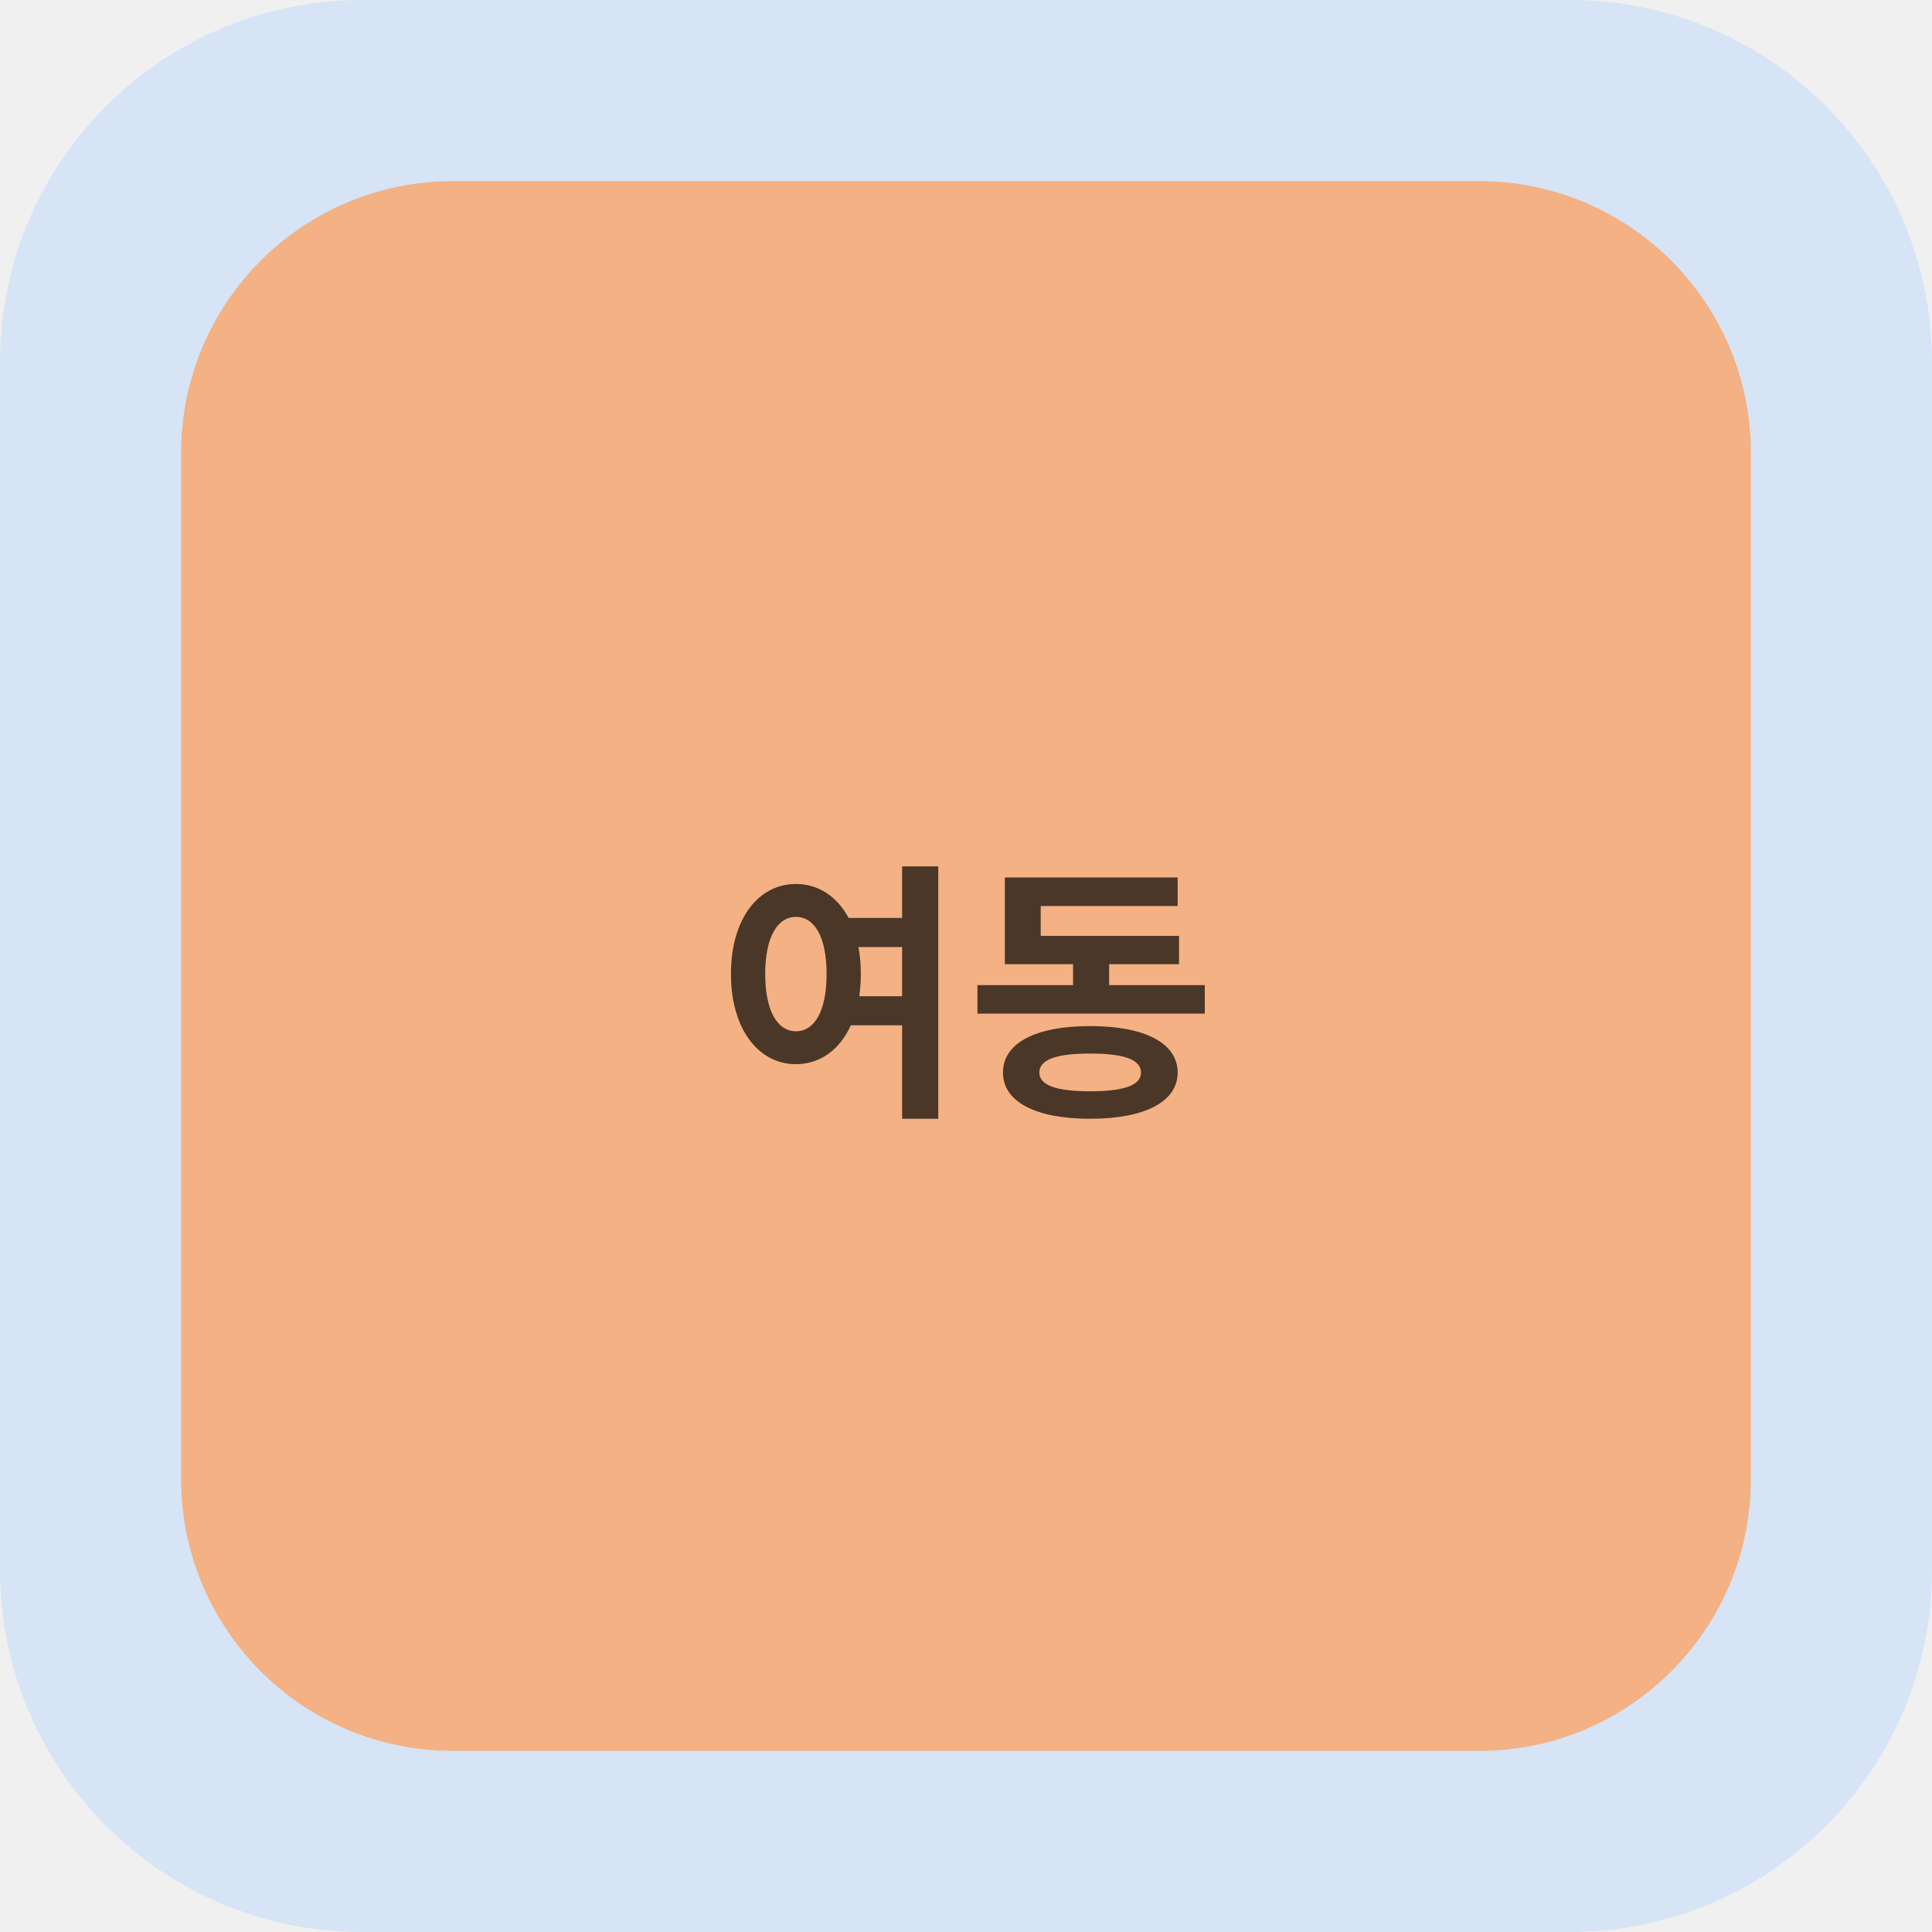
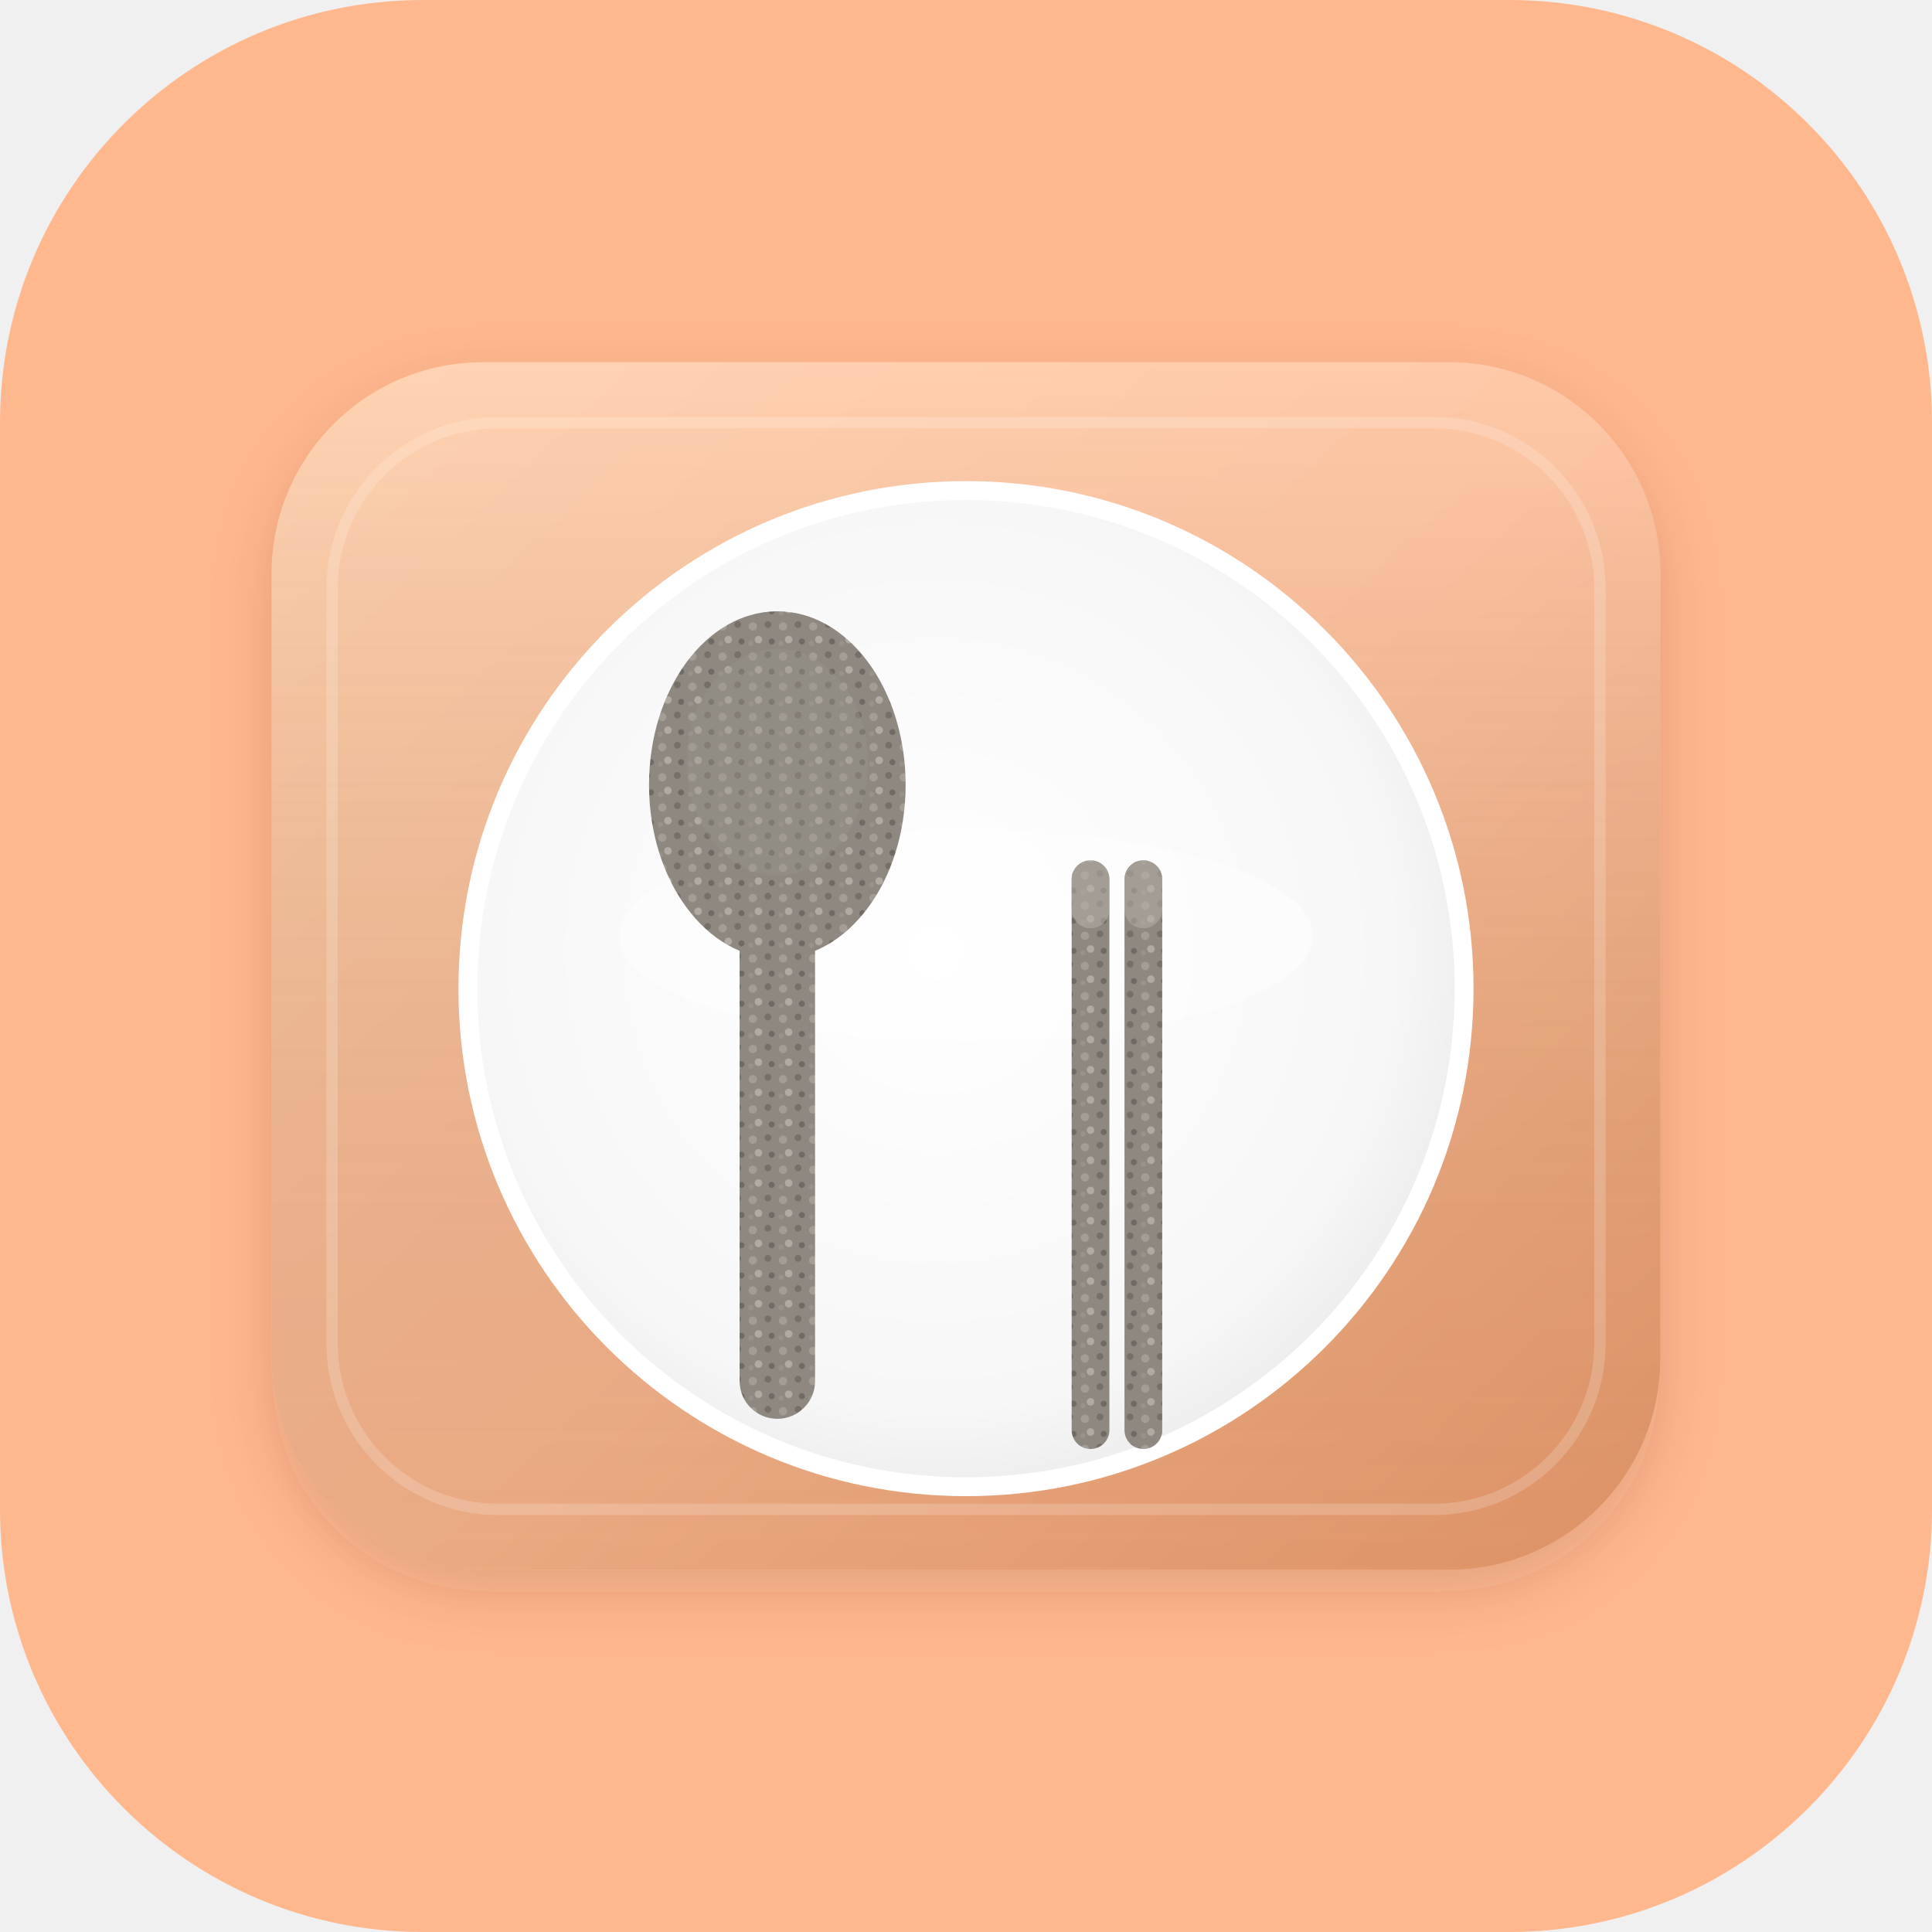
- <svg xmlns="http://www.w3.org/2000/svg" viewBox="0 0 512 512">
-   <rect width="512" height="512" rx="96" fill="#D6E4F5" />
-   <rect x="48" y="48" width="416" height="416" rx="72" fill="#F4B183" />
-   <text x="256" y="290" text-anchor="middle" font-family="sans-serif" font-size="72" font-weight="800" fill="#4A3728">여동</text>
+ <svg xmlns="http://www.w3.org/2000/svg" viewBox="0 0 512 512" fill="none">
+   <defs>
+     <linearGradient id="apricotPlate" x1="96" y1="88" x2="416" y2="424" gradientUnits="userSpaceOnUse">
+       <stop offset="0" stop-color="#FFC89E" />
+       <stop offset="0.55" stop-color="#FFB88E" />
+       <stop offset="1" stop-color="#F0A06E" />
+     </linearGradient>
+     <linearGradient id="plateRim" x1="256" y1="96" x2="256" y2="416" gradientUnits="userSpaceOnUse">
+       <stop offset="0" stop-color="#FFFFFF" stop-opacity="0.22" />
+       <stop offset="1" stop-color="#000000" stop-opacity="0.08" />
+     </linearGradient>
+     <radialGradient id="whitePlate" cx="0" cy="0" r="1" gradientUnits="userSpaceOnUse" gradientTransform="translate(248 252) rotate(90) scale(148)">
+       <stop offset="0" stop-color="#FFFFFF" />
+       <stop offset="0.82" stop-color="#F7F7F7" />
+       <stop offset="1" stop-color="#ECECEC" />
+     </radialGradient>
+     <pattern id="melange" width="8" height="8" patternUnits="userSpaceOnUse">
+       <rect width="8" height="8" fill="#8E8880" />
+       <circle cx="1.5" cy="2" r="1.1" fill="#A39D95" />
+       <circle cx="5.5" cy="1.5" r="0.9" fill="#767069" />
+       <circle cx="3" cy="5.5" r="1" fill="#B0AAA2" />
+       <circle cx="6.5" cy="6" r="0.8" fill="#6F6A63" />
+       <circle cx="1" cy="6.5" r="0.7" fill="#98928A" />
+     </pattern>
+     <filter id="softShadow" x="-20%" y="-20%" width="140%" height="140%">
+       <feDropShadow dx="0" dy="6" stdDeviation="8" flood-color="#4A3728" flood-opacity="0.16" />
+     </filter>
+   </defs>
+   <rect width="512" height="512" rx="112" fill="#FFB88E" />
+   <g filter="url(#softShadow)">
+     <rect x="72" y="96" width="368" height="320" rx="56" fill="url(#apricotPlate)" />
+     <rect x="72" y="96" width="368" height="320" rx="56" fill="url(#plateRim)" />
+     <rect x="88" y="112" width="336" height="288" rx="44" fill="none" stroke="#FFFFFF" stroke-opacity="0.18" stroke-width="3" />
+   </g>
+   <circle cx="256" cy="262" r="132" fill="url(#whitePlate)" />
+   <circle cx="256" cy="262" r="132" fill="none" stroke="#FFFFFF" stroke-width="5" />
+   <ellipse cx="256" cy="248" rx="92" ry="28" fill="#FFFFFF" opacity="0.45" />
+   <g transform="translate(206 156)">
+     <rect x="-10" y="72" width="20" height="148" rx="10" fill="url(#melange)" />
+     <ellipse cx="0" cy="52" rx="34" ry="46" fill="url(#melange)" />
+     <ellipse cx="0" cy="46" rx="24" ry="30" fill="#9A948C" opacity="0.35" />
+   </g>
+   <g transform="translate(302 150)">
+     <rect x="-18" y="78" width="10" height="156" rx="5" fill="url(#melange)" />
+     <rect x="-4" y="78" width="10" height="156" rx="5" fill="url(#melange)" />
+     <rect x="-18" y="78" width="10" height="18" rx="5" fill="#B5AFA7" opacity="0.55" />
+     <rect x="-4" y="78" width="10" height="18" rx="5" fill="#B5AFA7" opacity="0.55" />
+   </g>
</svg>
